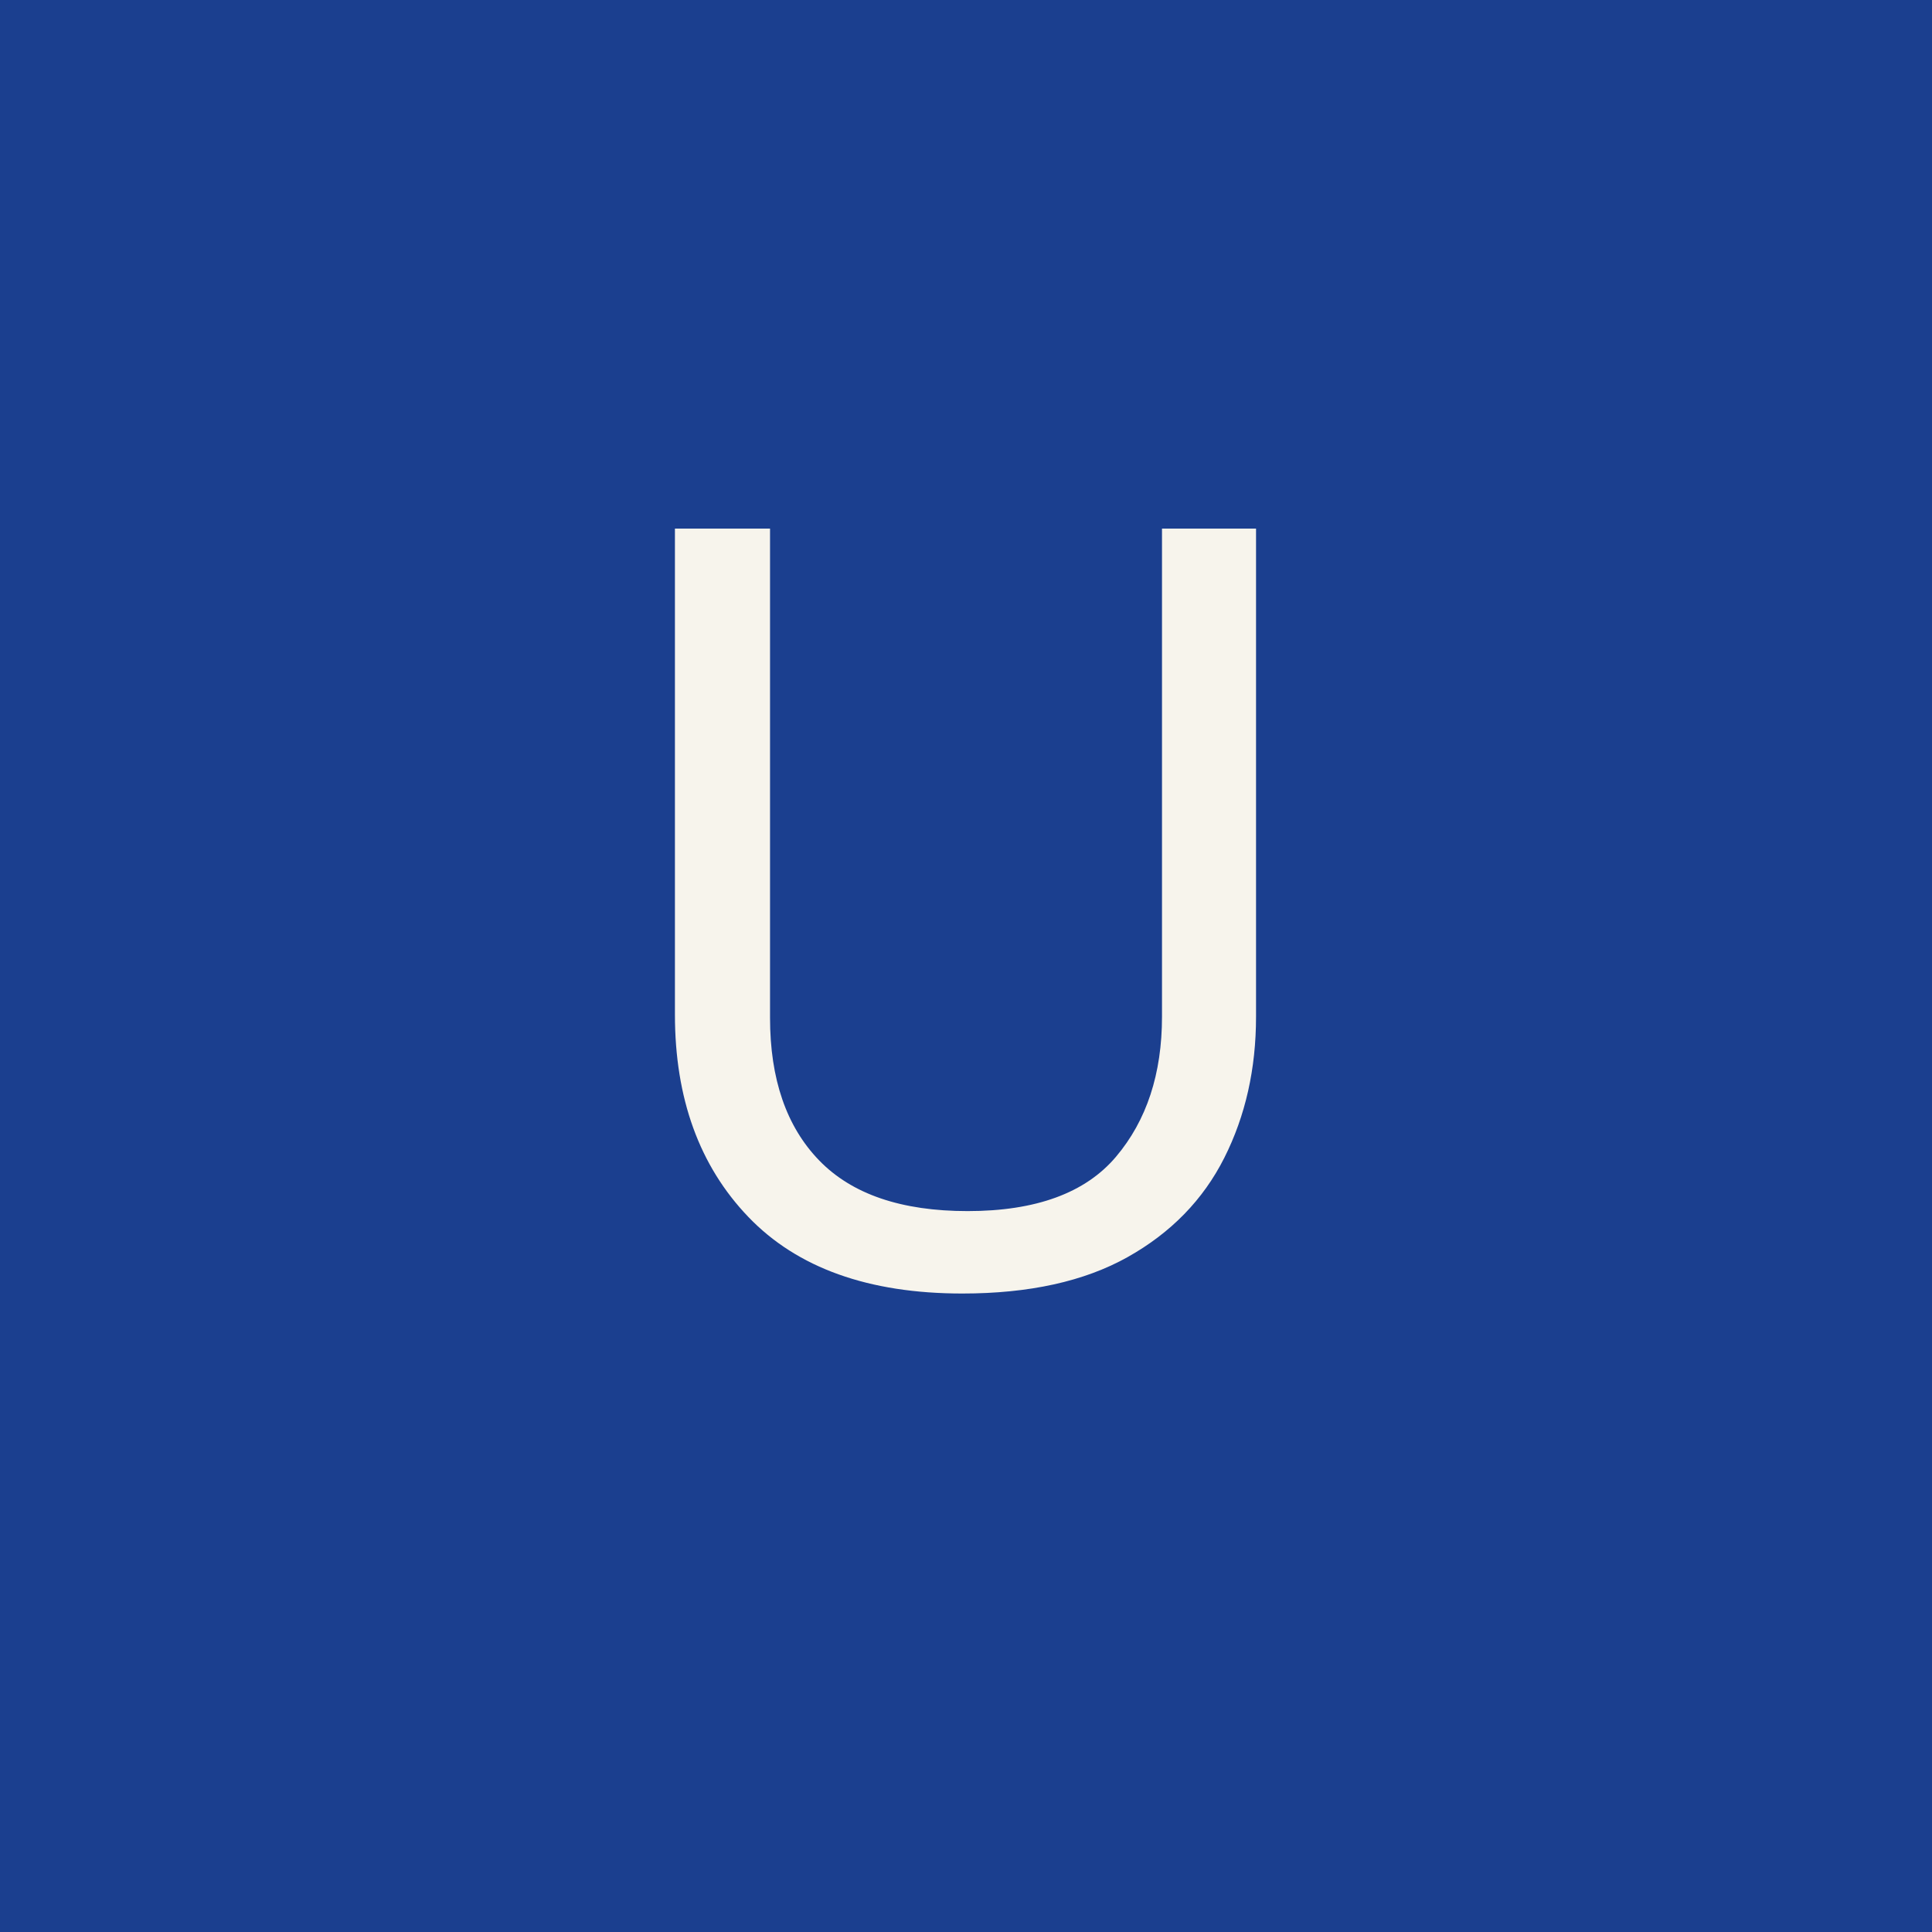
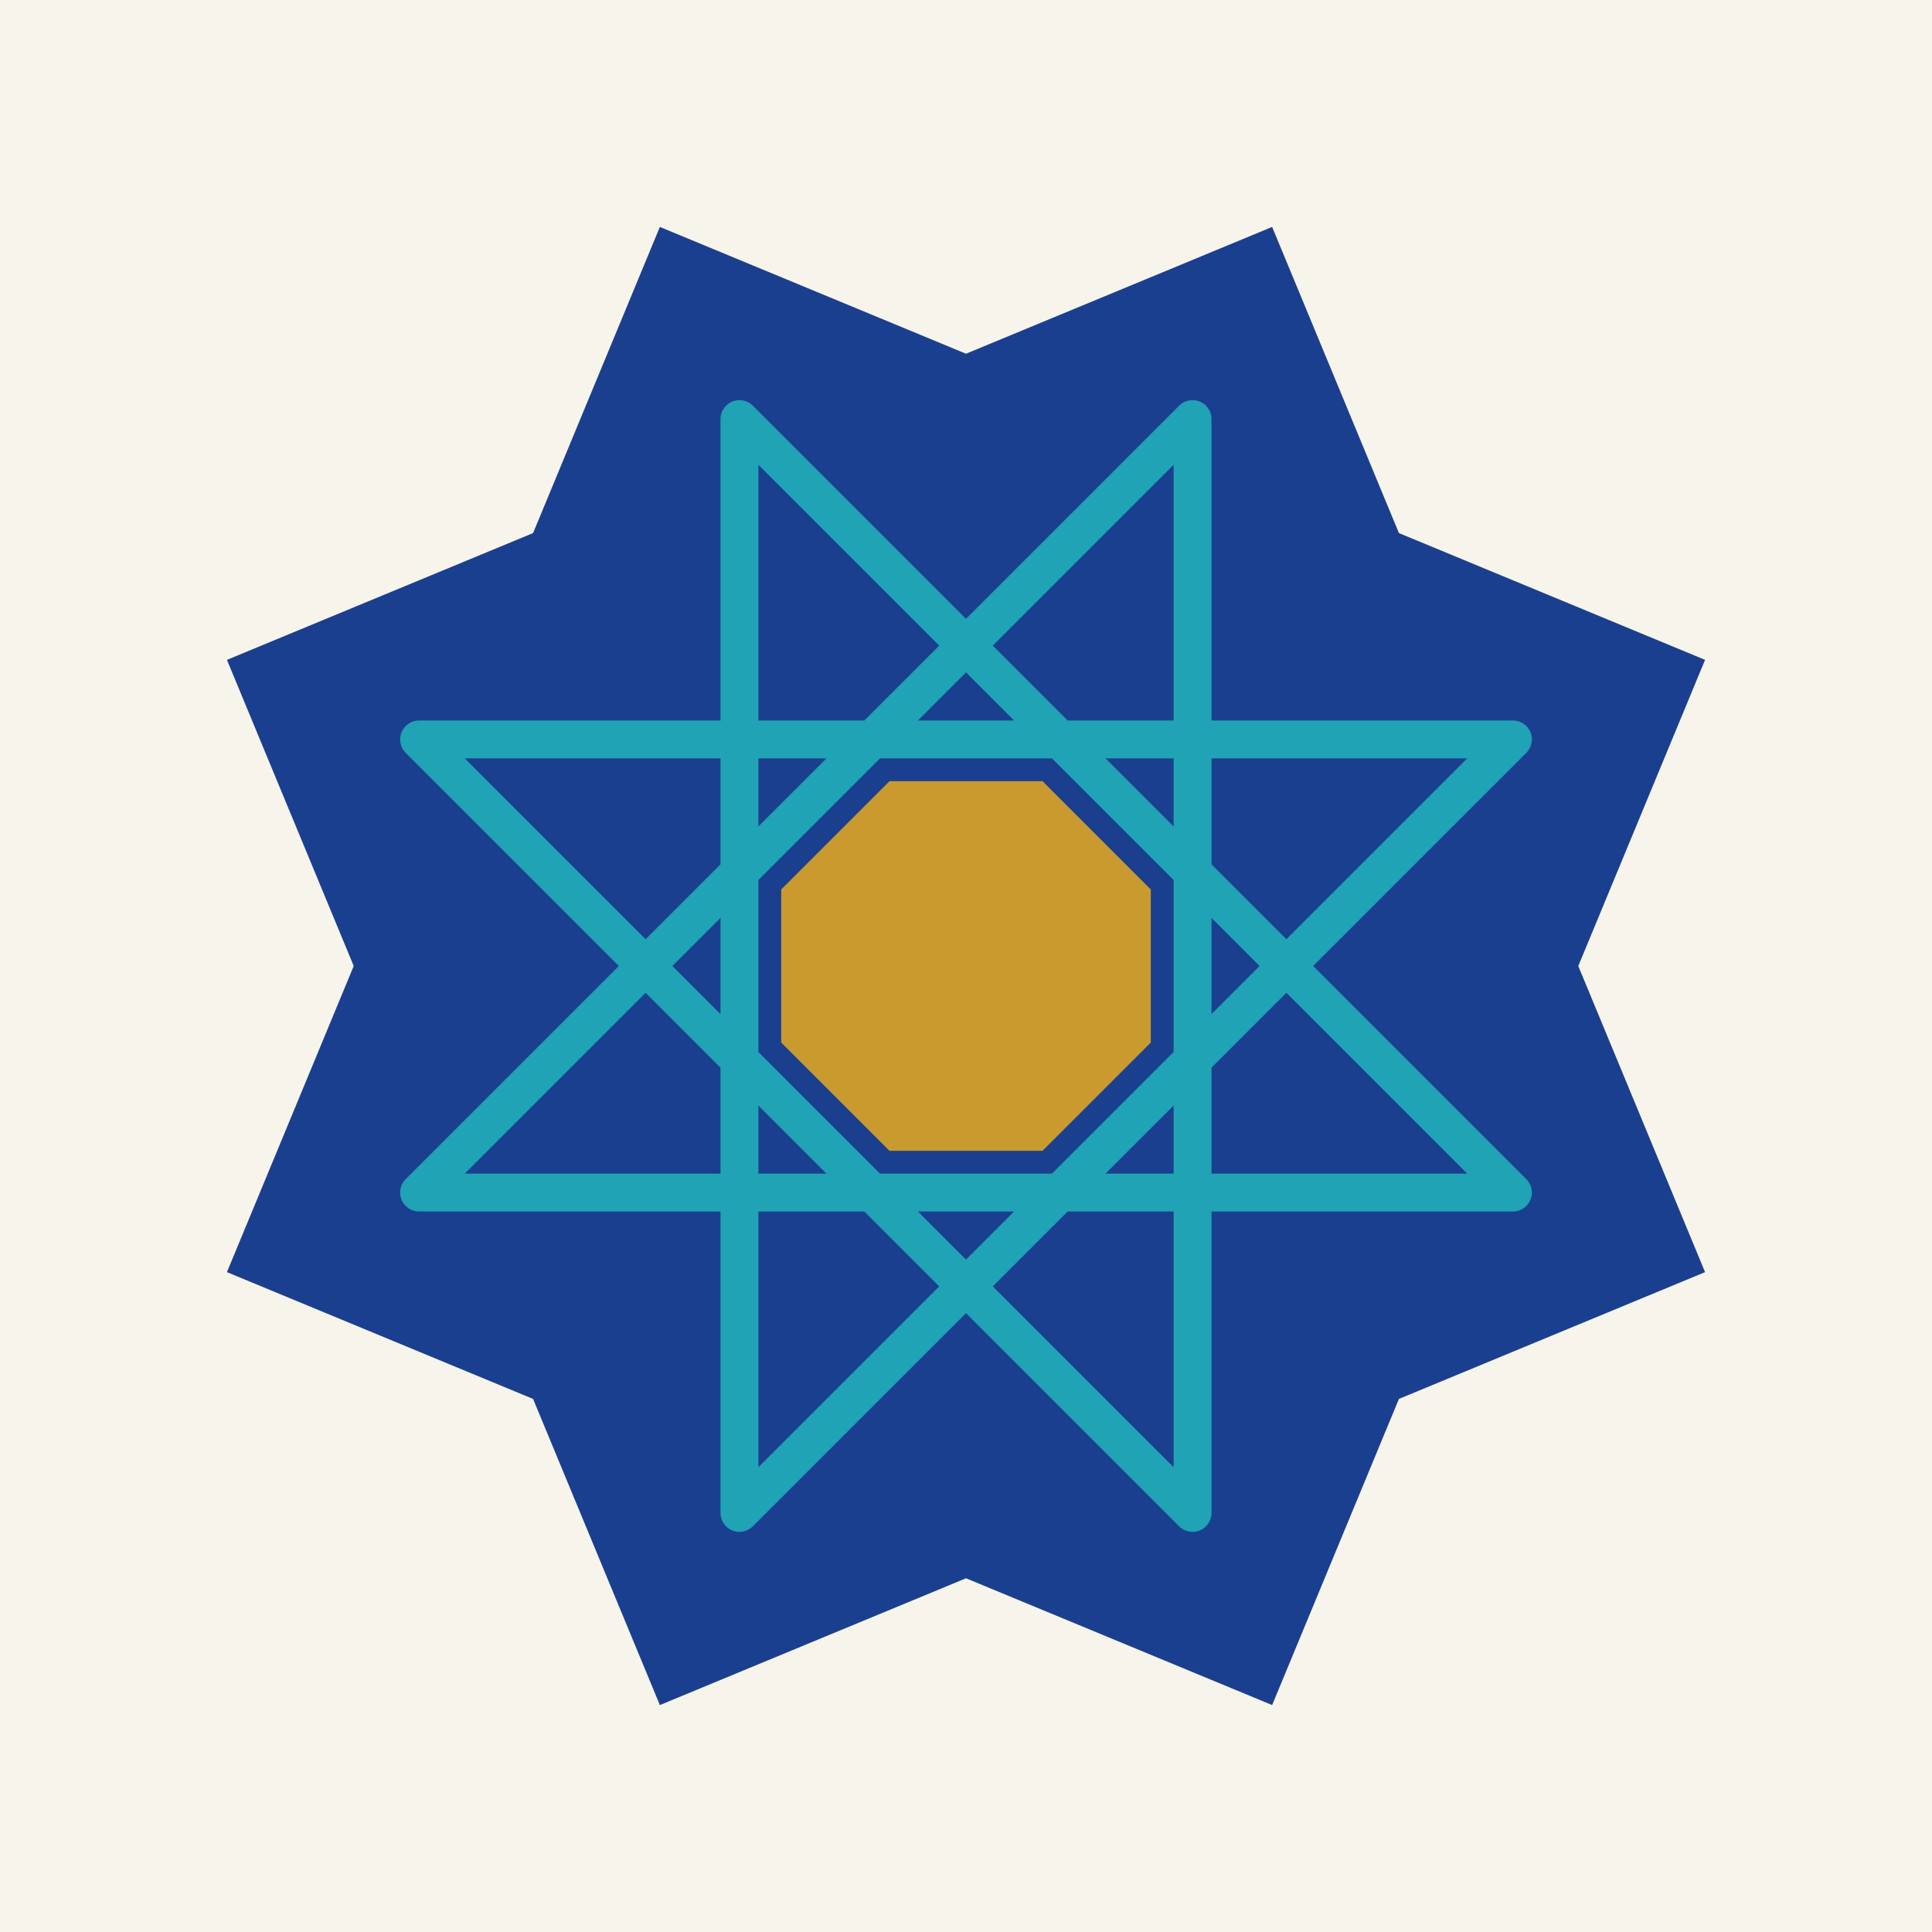
- <svg xmlns="http://www.w3.org/2000/svg" viewBox="0 0 512 512">
-   <rect width="512" height="512" fill="#1B3F8F" />
-   <text x="256" y="340" font-size="280" text-anchor="middle" fill="#F7F4EC" font-family="sans-serif">U</text>
+ <svg xmlns="http://www.w3.org/2000/svg" width="512" height="512" viewBox="0 0 512 512">
+   <rect width="512" height="512" fill="#F7F4EC" />
+   <path d="M337.13 60.14L370.73 141.27L451.86 174.87L418.26 256L451.86 337.13L370.73 370.73L337.13 451.86L256 418.26L174.87 451.86L141.27 370.73L60.14 337.13L93.74 256L60.14 174.87L141.27 141.27L174.87 60.14L256 93.74Z" fill="#1B3F8F" />
+   <path d="M316.04 111.06L316.04 400.94M400.94 195.96L195.96 400.94M400.94 316.04L111.06 316.04M316.04 400.94L111.06 195.96M195.96 400.94L195.96 111.06M111.06 316.04L316.04 111.06M111.06 195.96L400.94 195.96M195.96 111.06L400.94 316.04" fill="none" stroke="#1FA3B5" stroke-width="10.04" stroke-linecap="round" />
+   <path d="M276.28 207.03L304.97 235.72L304.97 276.28L276.28 304.97L235.72 304.97L207.03 276.28L207.03 235.72L235.72 207.03Z" fill="#C99A2E" />
</svg>
